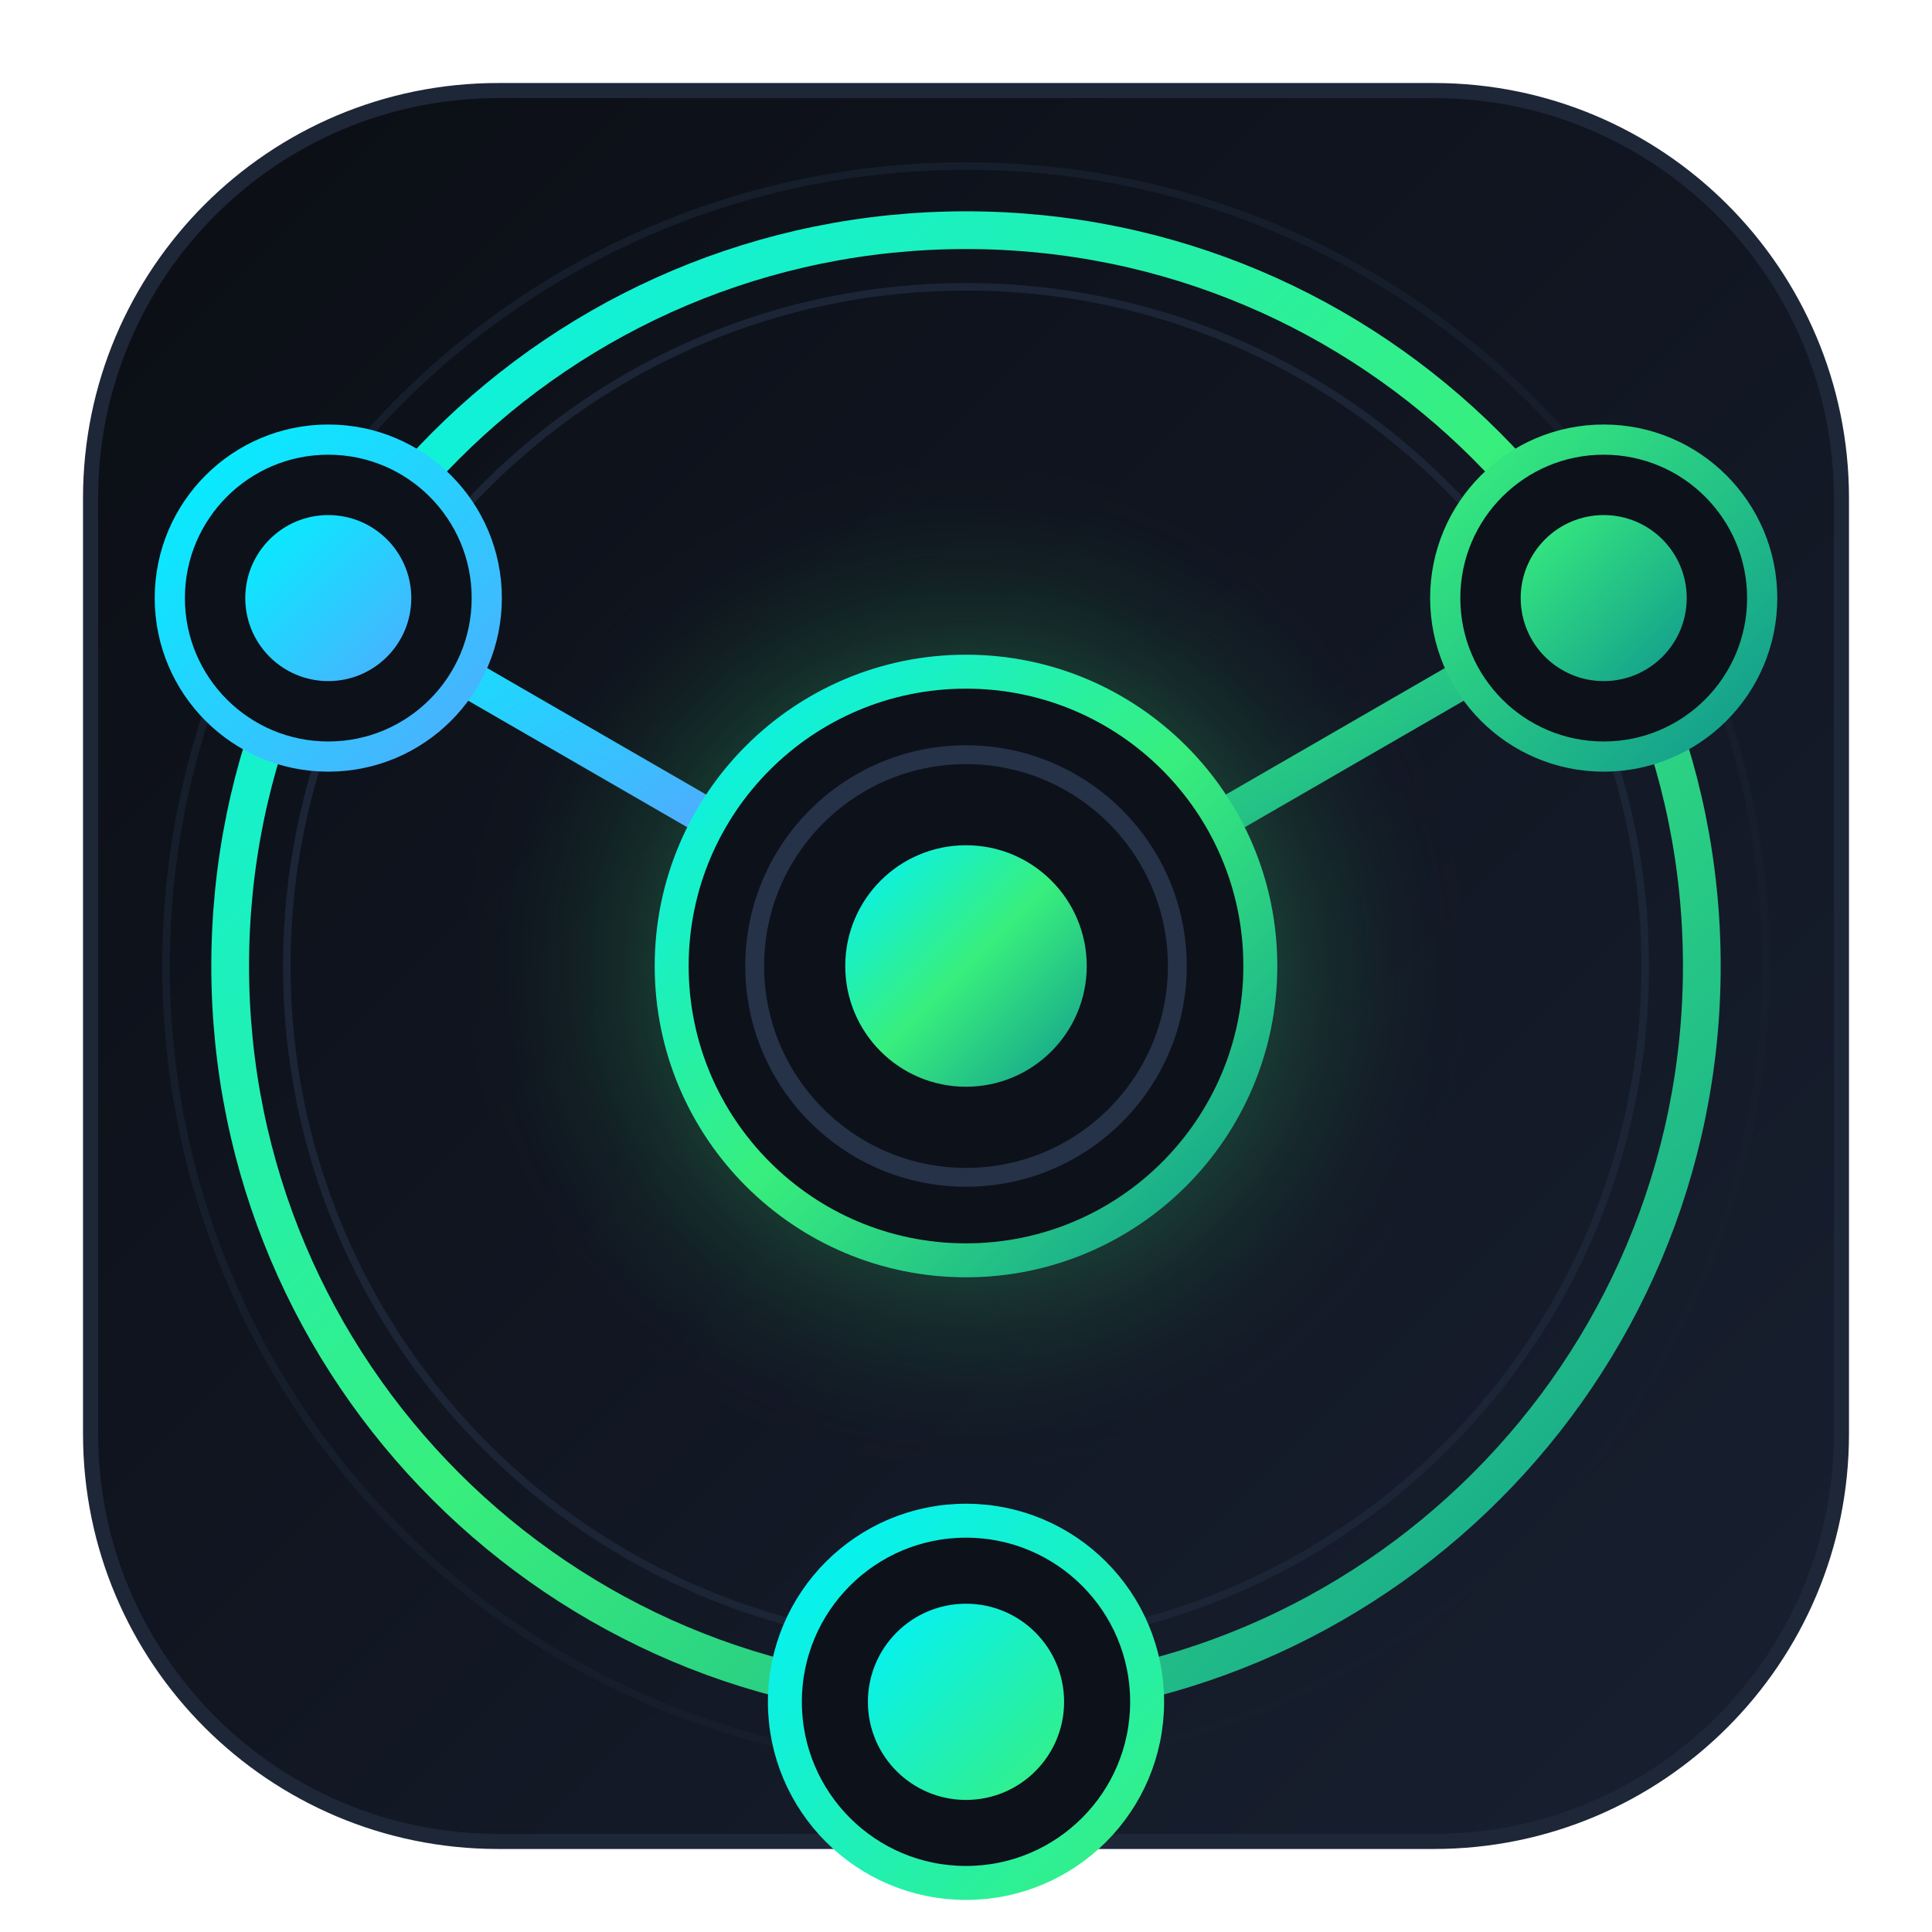
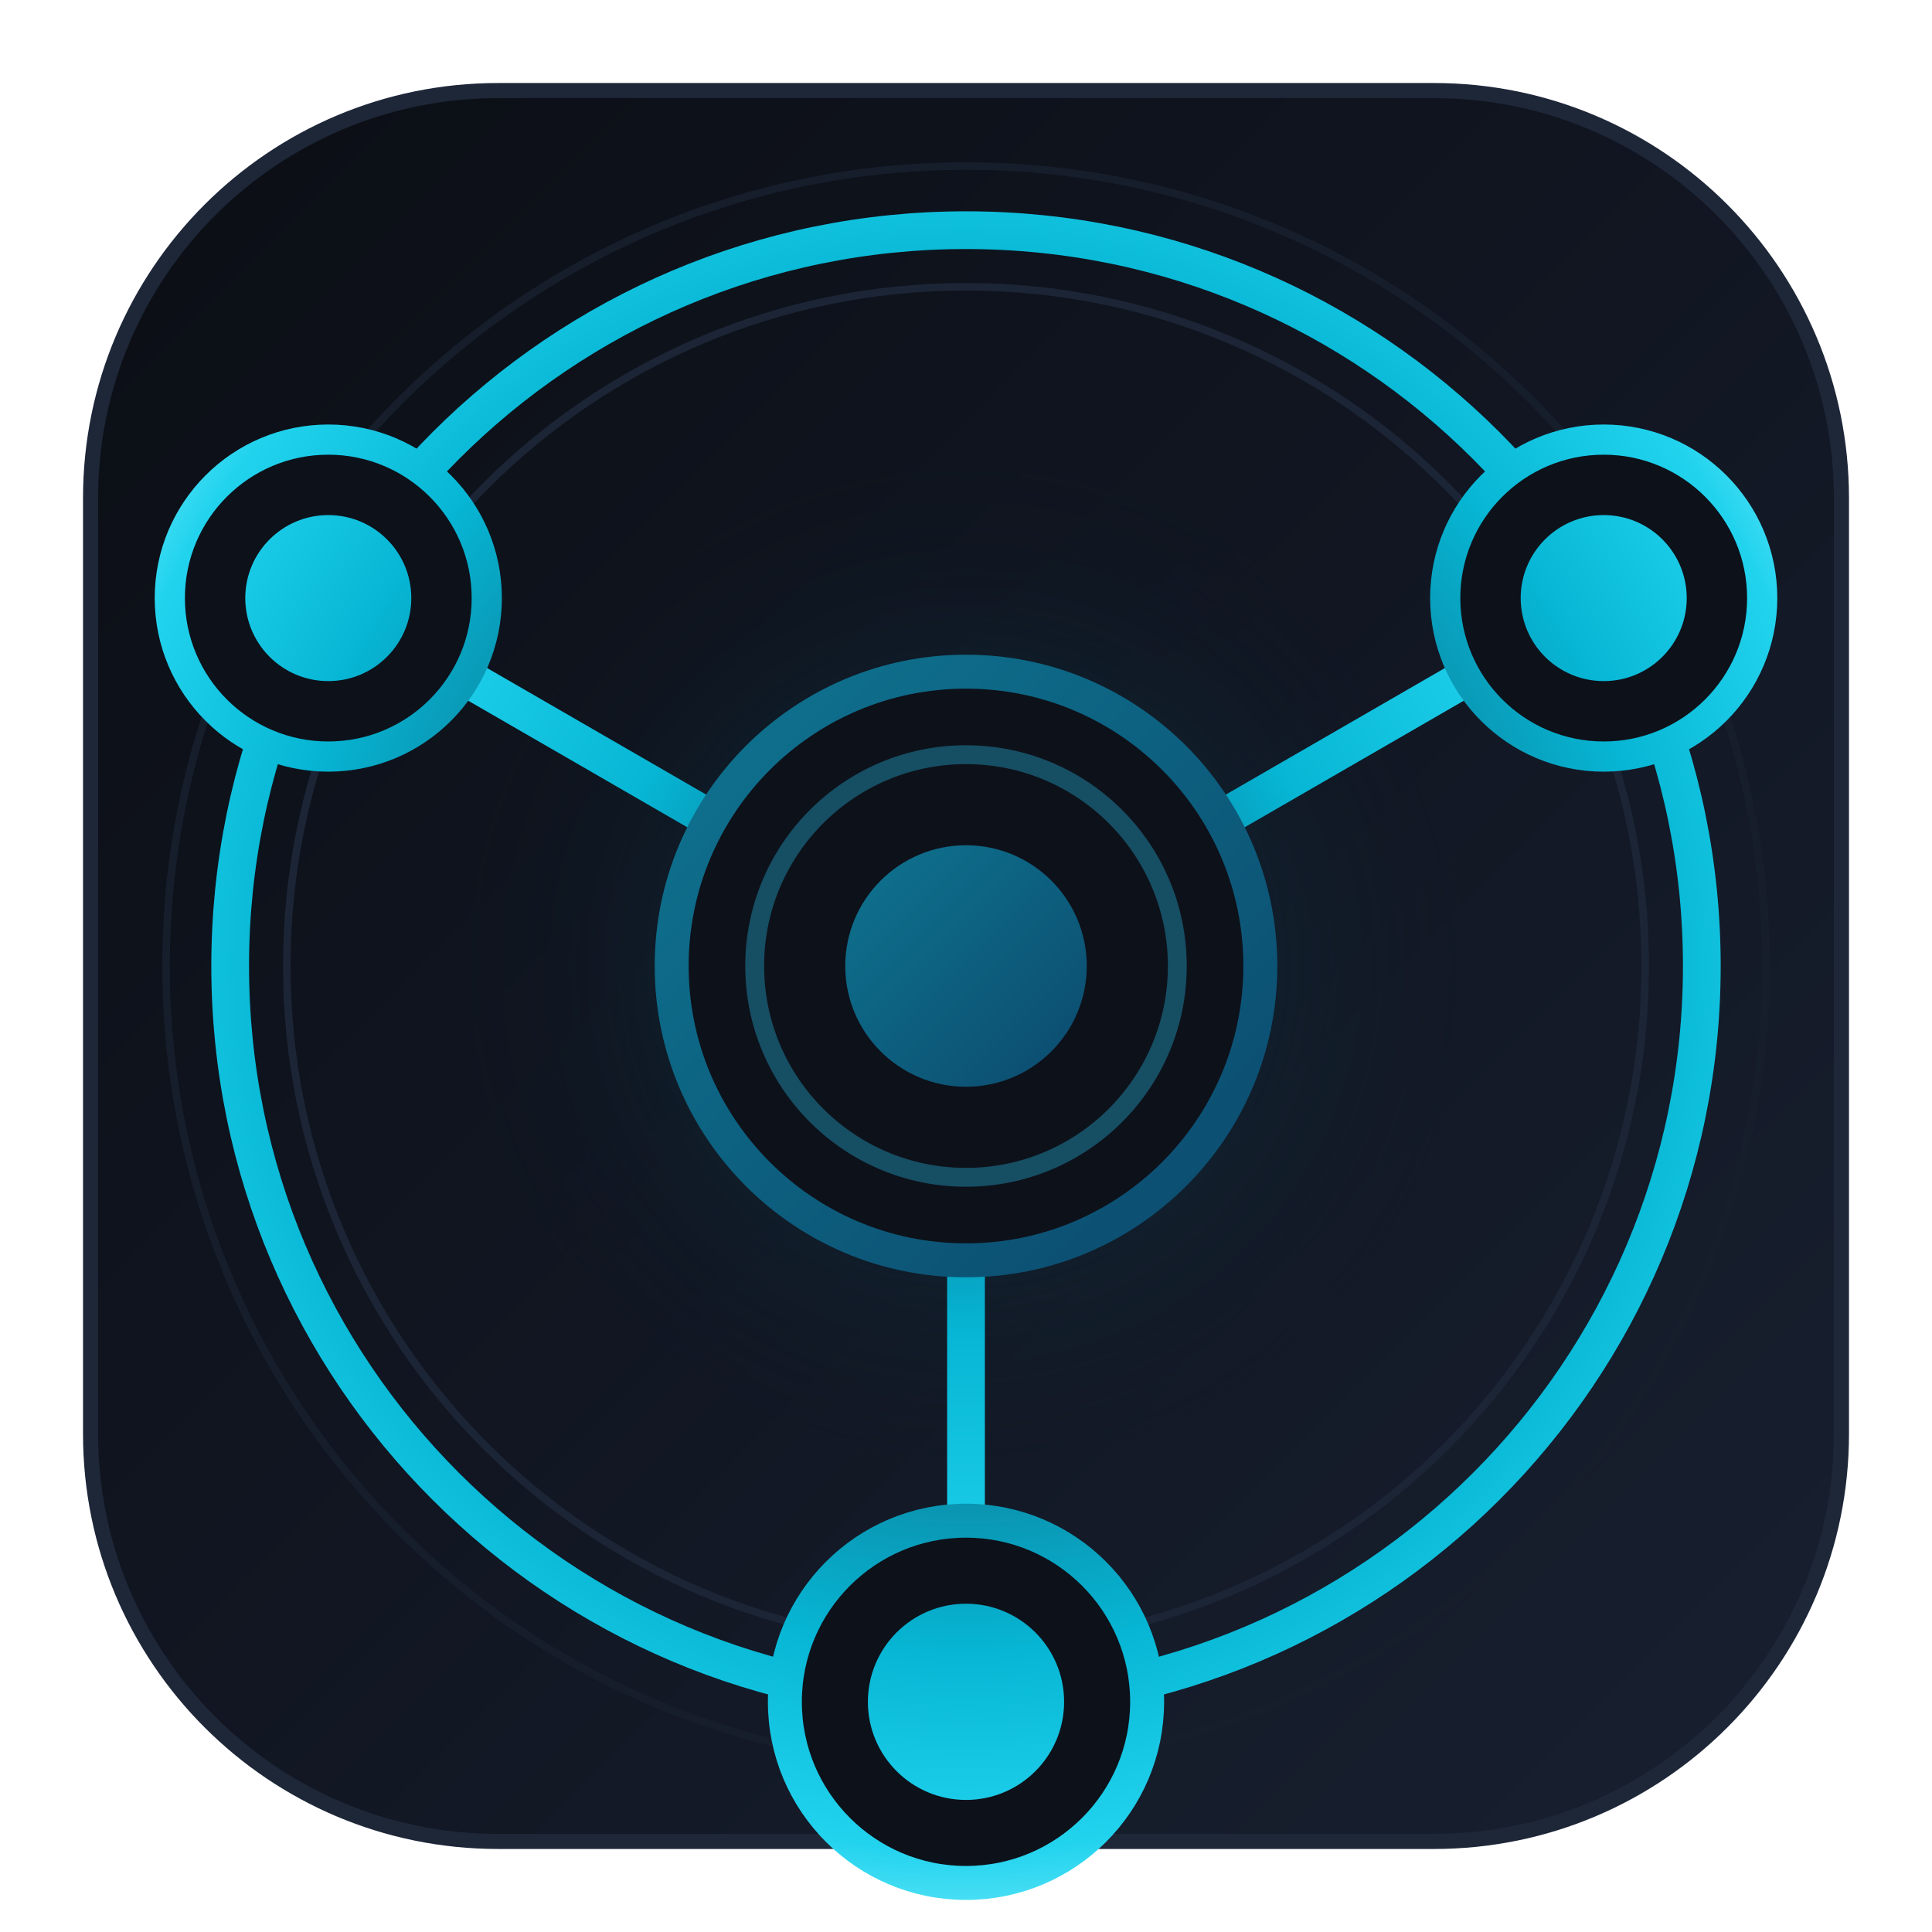
<svg xmlns="http://www.w3.org/2000/svg" viewBox="0 0 512 512" width="100%" height="100%">
  <defs>
    <linearGradient id="bgGrad" x1="0%" y1="0%" x2="100%" y2="100%">
      <stop offset="0%" stop-color="#0b0e14" />
      <stop offset="50%" stop-color="#111622" />
      <stop offset="100%" stop-color="#182030" />
    </linearGradient>
-     <linearGradient id="neonGrad" x1="0%" y1="0%" x2="100%" y2="100%">
-       <stop offset="0%" stop-color="#00f2fe" />
-       <stop offset="50%" stop-color="#38ef7d" />
-       <stop offset="100%" stop-color="#11998e" />
+     <radialGradient id="radialFlow" cx="256" cy="256" r="260" gradientUnits="userSpaceOnUse">
+       <stop offset="0%" stop-color="#0C4A6E" />
+       <stop offset="40%" stop-color="#0E7490" />
+       <stop offset="70%" stop-color="#06B6D4" />
+       <stop offset="90%" stop-color="#22D3EE" />
+       <stop offset="100%" stop-color="#67E8F9" />
+     </radialGradient>
+     <linearGradient id="leftRayGrad" gradientUnits="userSpaceOnUse" x1="45" y1="134" x2="256" y2="256">
+       <stop offset="0%" stop-color="#67E8F9" />
+       <stop offset="30%" stop-color="#22D3EE" />
+       <stop offset="60%" stop-color="#06B6D4" />
+       <stop offset="100%" stop-color="#0C4A6E" />
    </linearGradient>
-     <linearGradient id="leftNodeGrad" x1="0%" y1="0%" x2="100%" y2="100%">
-       <stop offset="0%" stop-color="#00f2fe" />
-       <stop offset="100%" stop-color="#4facfe" />
+     <linearGradient id="rightRayGrad" gradientUnits="userSpaceOnUse" x1="467" y1="134" x2="256" y2="256">
+       <stop offset="0%" stop-color="#67E8F9" />
+       <stop offset="30%" stop-color="#22D3EE" />
+       <stop offset="60%" stop-color="#06B6D4" />
+       <stop offset="100%" stop-color="#0C4A6E" />
    </linearGradient>
-     <linearGradient id="rightNodeGrad" x1="0%" y1="0%" x2="100%" y2="100%">
-       <stop offset="0%" stop-color="#38ef7d" />
-       <stop offset="100%" stop-color="#11998e" />
-     </linearGradient>
-     <linearGradient id="subNodeGrad" x1="0%" y1="0%" x2="100%" y2="100%">
-       <stop offset="0%" stop-color="#00f2fe" />
-       <stop offset="100%" stop-color="#38ef7d" />
+     <linearGradient id="subRayGrad" gradientUnits="userSpaceOnUse" x1="256" y1="499" x2="256" y2="256">
+       <stop offset="0%" stop-color="#67E8F9" />
+       <stop offset="30%" stop-color="#22D3EE" />
+       <stop offset="60%" stop-color="#06B6D4" />
+       <stop offset="100%" stop-color="#0C4A6E" />
    </linearGradient>
    <radialGradient id="coreAcousticGrad" cx="50%" cy="50%" r="50%">
-       <stop offset="0%" stop-color="#00f2fe" stop-opacity="0.35" />
-       <stop offset="60%" stop-color="#38ef7d" stop-opacity="0.15" />
+       <stop offset="0%" stop-color="#0C4A6E" stop-opacity="0.45" />
+       <stop offset="60%" stop-color="#083344" stop-opacity="0.20" />
      <stop offset="100%" stop-color="#111622" stop-opacity="0" />
+     </radialGradient>
+     <linearGradient id="coreRingGrad" x1="0%" y1="0%" x2="100%" y2="100%">
+       <stop offset="0%" stop-color="#0E7490" />
+       <stop offset="100%" stop-color="#0C4A6E" />
+     </linearGradient>
+     <radialGradient id="leftNodeStroke" cx="256" cy="256" r="260" gradientUnits="userSpaceOnUse">
+       <stop offset="0%" stop-color="#0E7490" />
+       <stop offset="70%" stop-color="#22D3EE" />
+       <stop offset="100%" stop-color="#67E8F9" />
+     </radialGradient>
+     <radialGradient id="leftNodeFill" cx="256" cy="256" r="260" gradientUnits="userSpaceOnUse">
+       <stop offset="0%" stop-color="#0E7490" />
+       <stop offset="70%" stop-color="#22D3EE" />
+       <stop offset="100%" stop-color="#67E8F9" />
    </radialGradient>
  </defs>
  <rect x="24" y="24" width="464" height="464" rx="108" fill="url(#bgGrad)" stroke="#1e2738" stroke-width="4" />
  <circle cx="256" cy="256" r="212" fill="none" stroke="#161e2c" stroke-width="2" />
  <circle cx="256" cy="256" r="180" fill="none" stroke="#1c2536" stroke-width="2" />
  <circle cx="256" cy="256" r="138" fill="url(#coreAcousticGrad)" />
-   <circle cx="256" cy="256" r="195" fill="none" stroke="url(#neonGrad)" stroke-width="10" />
-   <line x1="87" y1="158.5" x2="190" y2="218" stroke="url(#leftNodeGrad)" stroke-width="10" stroke-linecap="round" />
-   <line x1="425" y1="158.5" x2="322" y2="218" stroke="url(#rightNodeGrad)" stroke-width="10" stroke-linecap="round" />
-   <line x1="256" y1="451" x2="256" y2="334" stroke="url(#subNodeGrad)" stroke-width="10" stroke-linecap="round" />
-   <circle cx="256" cy="256" r="78" fill="#0d111a" stroke="url(#neonGrad)" stroke-width="9" />
-   <circle cx="256" cy="256" r="56" fill="none" stroke="#253248" stroke-width="5" />
-   <circle cx="256" cy="256" r="32" fill="url(#neonGrad)" />
-   <circle cx="87" cy="158.5" r="42" fill="#0d111a" stroke="url(#leftNodeGrad)" stroke-width="8" />
-   <circle cx="87" cy="158.5" r="22" fill="url(#leftNodeGrad)" />
-   <circle cx="425" cy="158.5" r="42" fill="#0d111a" stroke="url(#rightNodeGrad)" stroke-width="8" />
-   <circle cx="425" cy="158.5" r="22" fill="url(#rightNodeGrad)" />
-   <circle cx="256" cy="451" r="48" fill="#0d111a" stroke="url(#subNodeGrad)" stroke-width="9" />
-   <circle cx="256" cy="451" r="26" fill="url(#subNodeGrad)" />
+   <circle cx="256" cy="256" r="195" fill="none" stroke="url(#radialFlow)" stroke-width="10" />
+   <line x1="87" y1="158.5" x2="190" y2="218" stroke="url(#leftRayGrad)" stroke-width="10" stroke-linecap="round" />
+   <line x1="425" y1="158.5" x2="322" y2="218" stroke="url(#rightRayGrad)" stroke-width="10" stroke-linecap="round" />
+   <line x1="256" y1="451" x2="256" y2="334" stroke="url(#subRayGrad)" stroke-width="10" stroke-linecap="round" />
+   <circle cx="256" cy="256" r="78" fill="#0d111a" stroke="url(#coreRingGrad)" stroke-width="9" />
+   <circle cx="256" cy="256" r="56" fill="none" stroke="#164e63" stroke-width="5" />
+   <circle cx="256" cy="256" r="32" fill="url(#coreRingGrad)" />
+   <circle cx="87" cy="158.5" r="42" fill="#0d111a" stroke="url(#radialFlow)" stroke-width="8" />
+   <circle cx="87" cy="158.5" r="22" fill="url(#radialFlow)" />
+   <circle cx="425" cy="158.5" r="42" fill="#0d111a" stroke="url(#radialFlow)" stroke-width="8" />
+   <circle cx="425" cy="158.5" r="22" fill="url(#radialFlow)" />
+   <circle cx="256" cy="451" r="48" fill="#0d111a" stroke="url(#radialFlow)" stroke-width="9" />
+   <circle cx="256" cy="451" r="26" fill="url(#radialFlow)" />
</svg>
